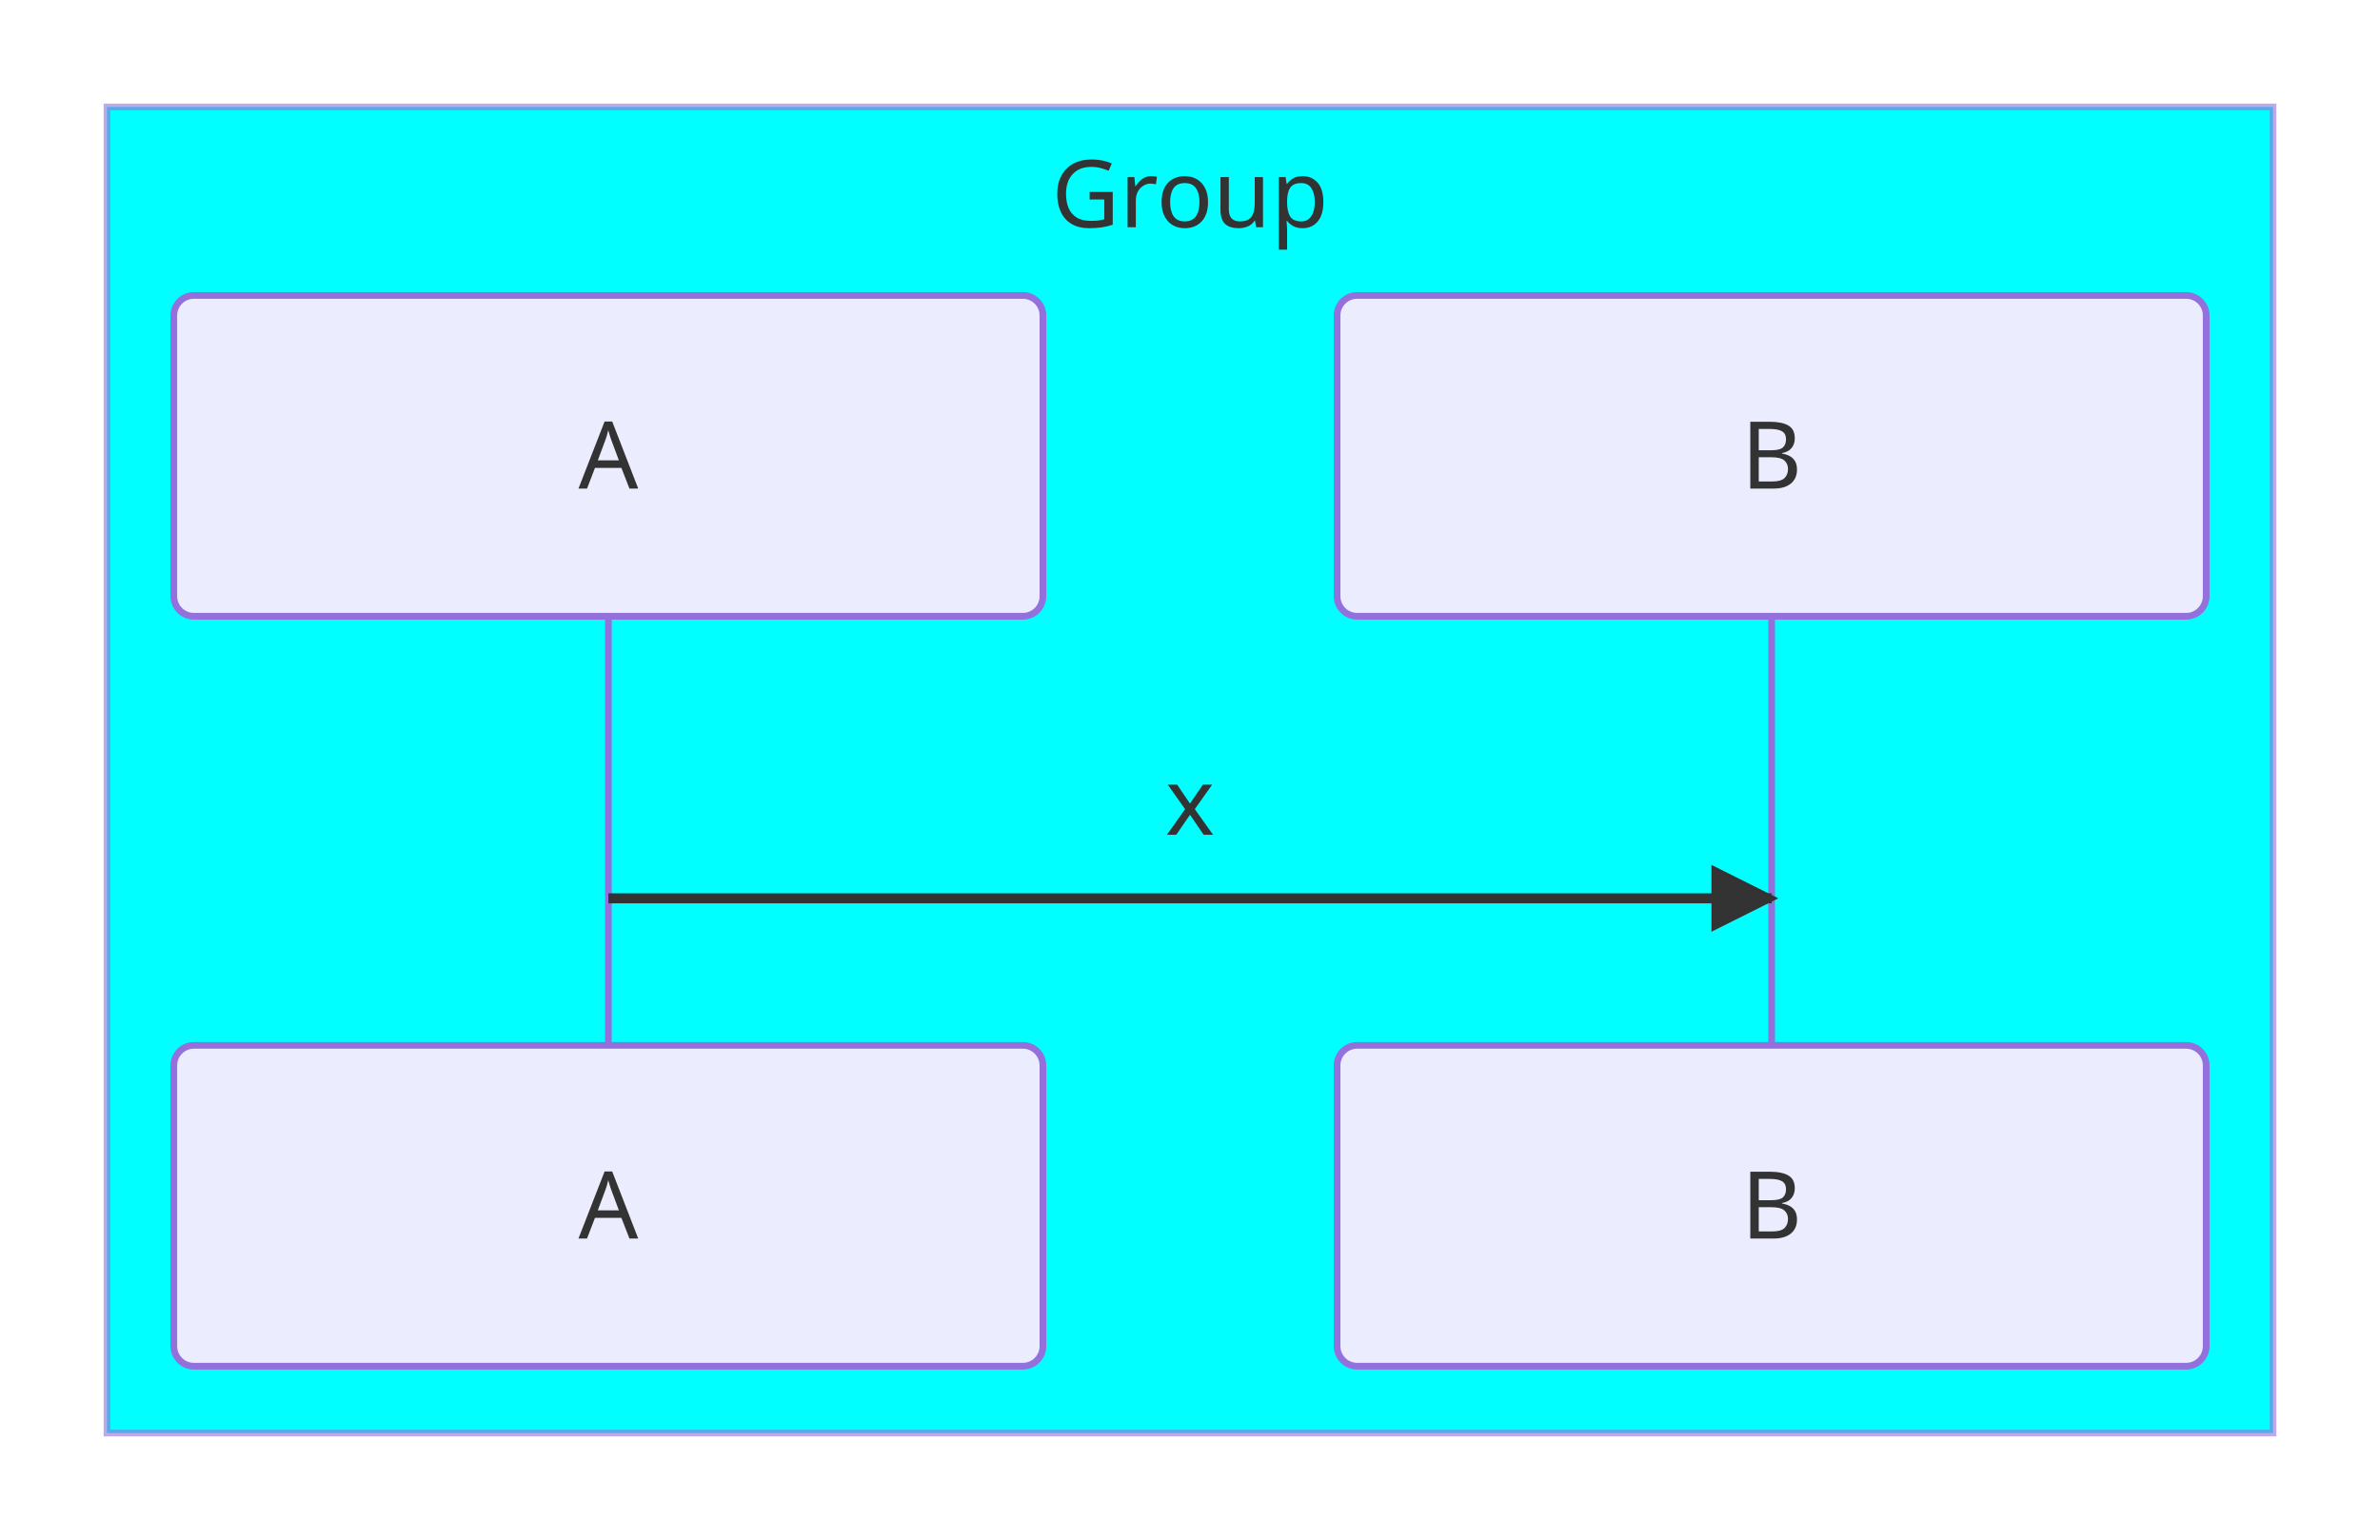
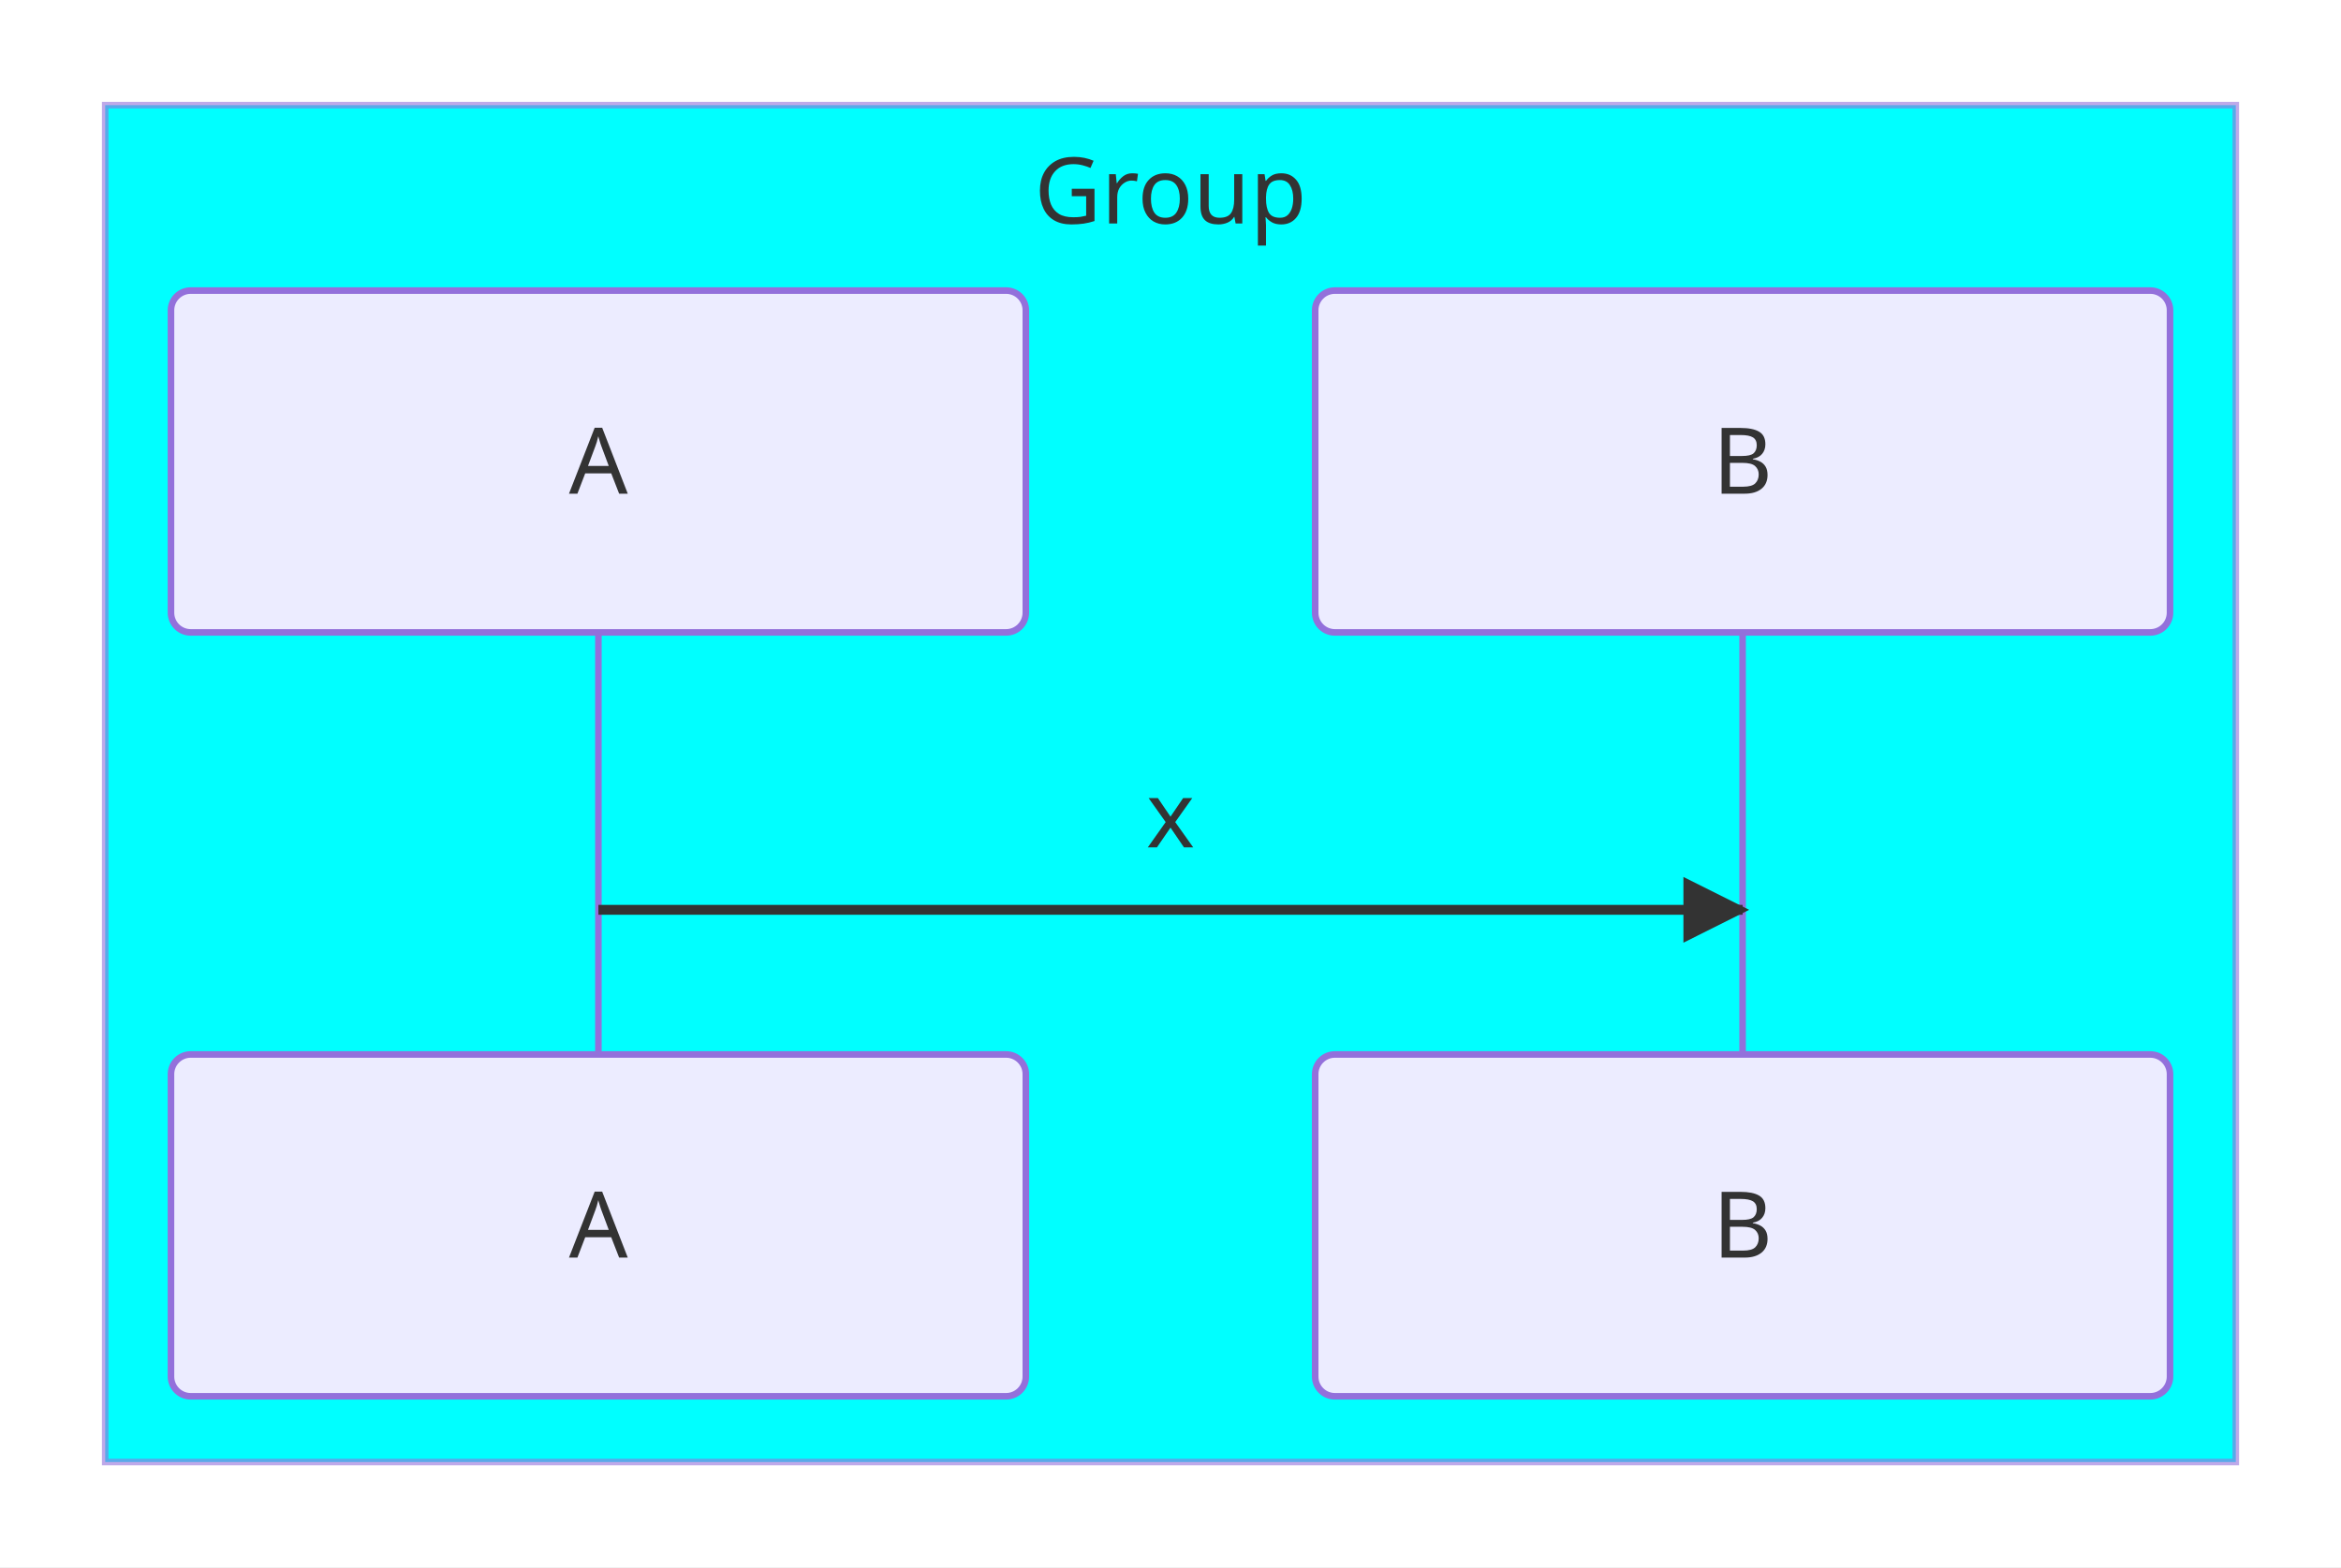
- <svg xmlns="http://www.w3.org/2000/svg" width="356" height="230.4" viewBox="0 0 356 230.4" font-family="sans-serif" font-size="14">
+ <svg xmlns="http://www.w3.org/2000/svg" width="356" height="238.4" viewBox="0 0 356 238.4" font-family="sans-serif" font-size="14">
  <defs>
    <marker id="m1pjn69x-seq-arrow" viewBox="0 0 10 10" refX="9" refY="5" markerUnits="userSpaceOnUse" markerWidth="10" markerHeight="10" orient="auto-start-reverse">
      <path d="M0,0 L10,5 L0,10 z" fill="#333333" />
    </marker>
    <marker id="m1pjn69x-seq-open" viewBox="0 0 10 10" refX="9" refY="5" markerUnits="userSpaceOnUse" markerWidth="11" markerHeight="11" orient="auto-start-reverse">
      <path d="M1,1 L9,5 L1,9" fill="none" stroke="#333333" stroke-width="1.5" />
    </marker>
  </defs>
  <rect width="100%" height="100%" fill="#ffffff" />
  <g transform="translate(16,16)">
-     <rect x="0" y="0" width="324" height="198.4" fill="aqua" stroke="#9370DB" stroke-opacity="0.6" />
+     <rect x="0" y="0" width="324" height="206.4" fill="aqua" stroke="#9370DB" stroke-opacity="0.6" />
    <text x="162" y="18" fill="#333333" text-anchor="middle">Group</text>
-     <line x1="75" y1="76.2" x2="75" y2="140.4" stroke="#9370DB" />
-     <line x1="249" y1="76.2" x2="249" y2="140.4" stroke="#9370DB" />
-     <line x1="75" y1="118.4" x2="249" y2="118.4" stroke="#333333" stroke-width="1.5" marker-end="url(#m1pjn69x-seq-arrow)" />
-     <text x="162" y="108.9" fill="#333333" text-anchor="middle">x</text>
-     <rect x="10" y="28.2" width="130" height="48" rx="3" fill="#ECECFF" stroke="#9370DB" />
-     <text x="75" y="57.1" fill="#333333" text-anchor="middle">A</text>
-     <rect x="10" y="140.4" width="130" height="48" rx="3" fill="#ECECFF" stroke="#9370DB" />
-     <text x="75" y="169.3" fill="#333333" text-anchor="middle">A</text>
-     <rect x="184" y="28.2" width="130" height="48" rx="3" fill="#ECECFF" stroke="#9370DB" />
-     <text x="249" y="57.1" fill="#333333" text-anchor="middle">B</text>
-     <rect x="184" y="140.4" width="130" height="48" rx="3" fill="#ECECFF" stroke="#9370DB" />
-     <text x="249" y="169.3" fill="#333333" text-anchor="middle">B</text>
+     <line x1="75" y1="80.2" x2="75" y2="144.4" stroke="#9370DB" />
+     <line x1="249" y1="80.2" x2="249" y2="144.4" stroke="#9370DB" />
+     <line x1="75" y1="122.4" x2="249" y2="122.4" stroke="#333333" stroke-width="1.5" marker-end="url(#m1pjn69x-seq-arrow)" />
+     <text x="162" y="112.9" fill="#333333" text-anchor="middle">x</text>
+     <rect x="10" y="28.2" width="130" height="52" rx="3" fill="#ECECFF" stroke="#9370DB" />
+     <text x="75" y="59.1" fill="#333333" text-anchor="middle">A</text>
+     <rect x="10" y="144.4" width="130" height="52" rx="3" fill="#ECECFF" stroke="#9370DB" />
+     <text x="75" y="175.3" fill="#333333" text-anchor="middle">A</text>
+     <rect x="184" y="28.2" width="130" height="52" rx="3" fill="#ECECFF" stroke="#9370DB" />
+     <text x="249" y="59.1" fill="#333333" text-anchor="middle">B</text>
+     <rect x="184" y="144.4" width="130" height="52" rx="3" fill="#ECECFF" stroke="#9370DB" />
+     <text x="249" y="175.3" fill="#333333" text-anchor="middle">B</text>
  </g>
</svg>
